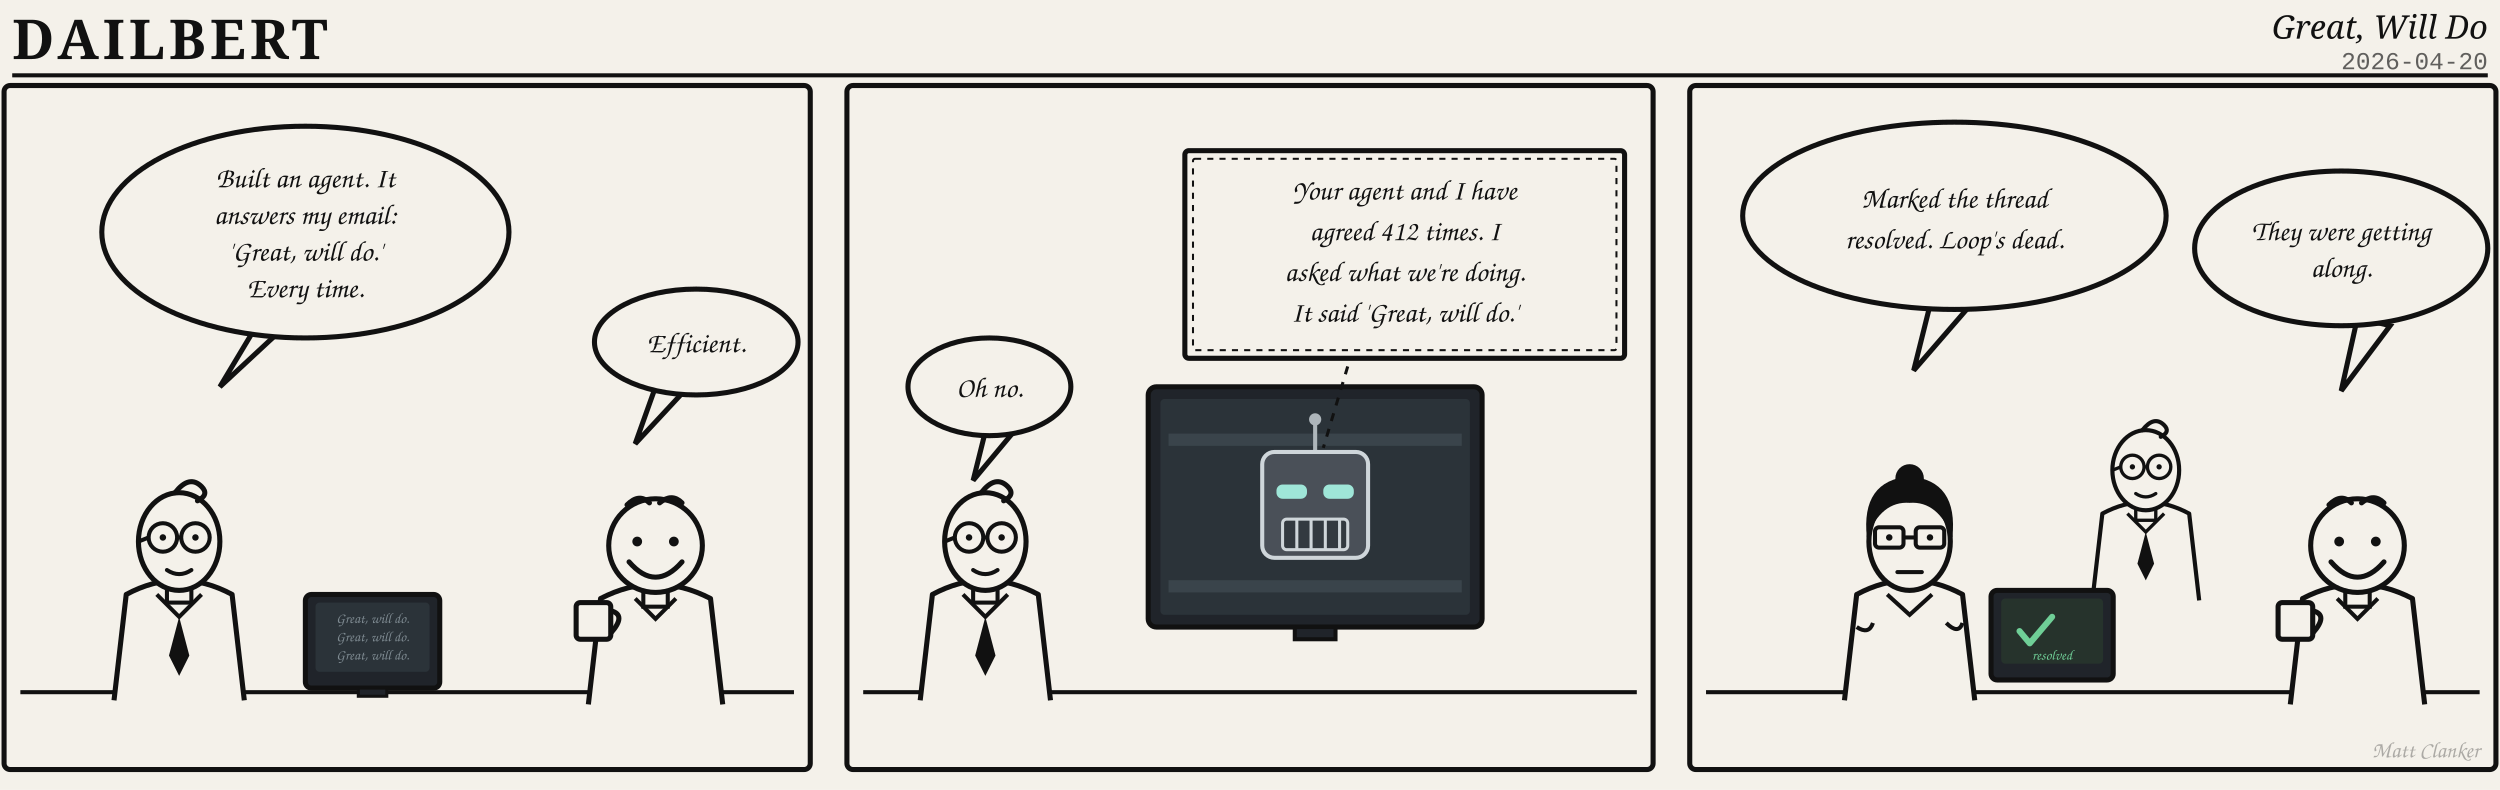
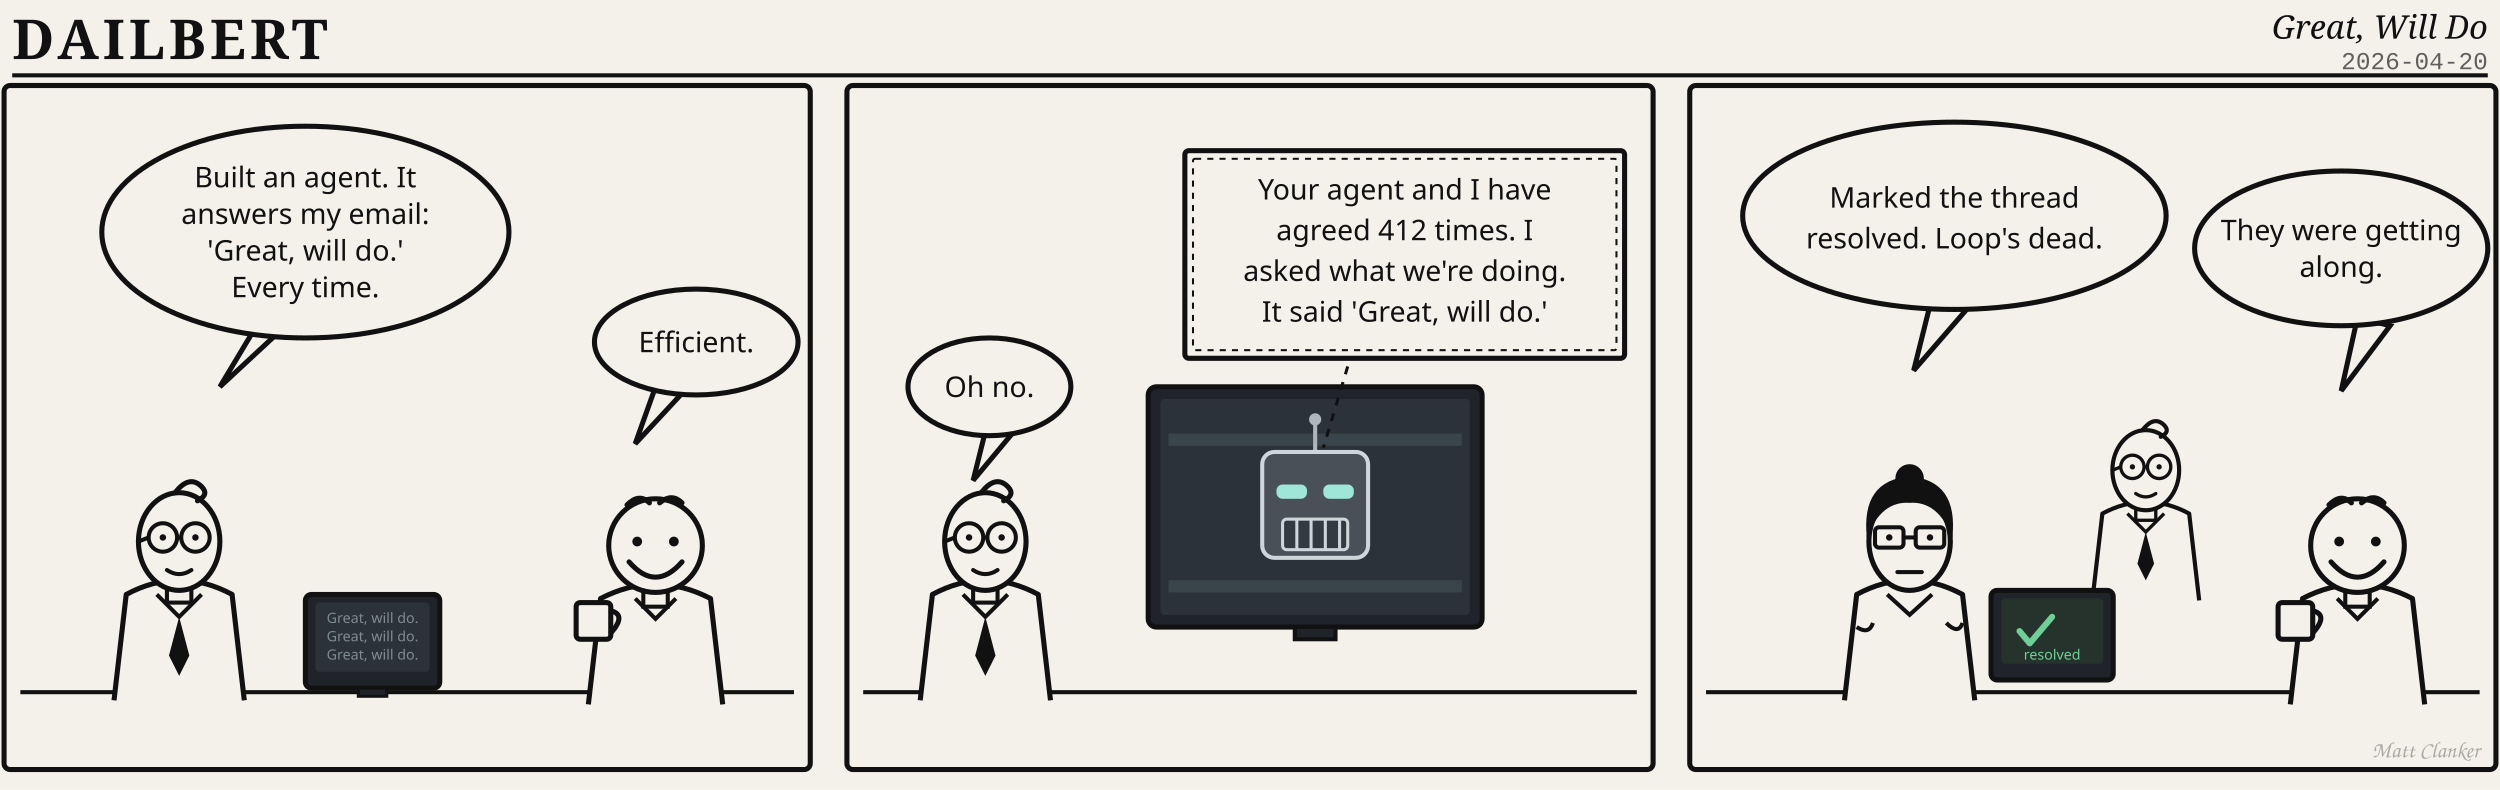
<svg xmlns="http://www.w3.org/2000/svg" viewBox="0 0 1228 388" width="1228" height="388" font-family="Georgia,serif">
  <rect width="1228" height="388" fill="#f4f1ea" />
  <text x="6" y="29" font-family="Georgia,serif" font-weight="bold" font-size="27" letter-spacing="2" fill="#111">DAILBERT</text>
  <text x="1222" y="19" text-anchor="end" font-family="Georgia,serif" font-style="italic" font-size="16" fill="#111">Great, Will Do</text>
  <text x="1222" y="34" text-anchor="end" font-family="'Courier New',monospace" font-size="12" fill="#111" opacity="0.65">2026-04-20</text>
  <line x1="6" y1="37" x2="1222" y2="37" stroke="#111" stroke-width="2" />
  <g transform="translate(0,40)">
    <defs>
      <g id="dailbert">
        <path d="M-32,6 L-26,-46 Q0,-60 26,-46 L32,6" fill="#f4f1ea" stroke="#111" stroke-width="2.5" stroke-linejoin="round" />
        <path d="M-11,-46 L0,-35 L11,-46" fill="none" stroke="#111" stroke-width="2" />
        <rect x="-6" y="-54" width="12" height="12" fill="#f4f1ea" stroke="#111" stroke-width="2" />
        <path d="M0,-35 L-5,-16 L0,-6 L5,-16 Z" fill="#111" />
        <ellipse cx="0" cy="-72" rx="20" ry="24" fill="#f4f1ea" stroke="#111" stroke-width="2.5" />
        <path d="M-2,-96 q7,-9 13,-3 q4,4 -2,7" fill="none" stroke="#111" stroke-width="2.5" stroke-linecap="round" />
        <circle cx="-8" cy="-74" r="7" fill="#f4f1ea" stroke="#111" stroke-width="2" />
        <circle cx="8" cy="-74" r="7" fill="#f4f1ea" stroke="#111" stroke-width="2" />
        <line x1="-1" y1="-74" x2="1" y2="-74" stroke="#111" stroke-width="2" />
        <line x1="-15" y1="-74" x2="-20" y2="-72" stroke="#111" stroke-width="2" />
        <circle cx="-8" cy="-74" r="1.6" fill="#111" />
        <circle cx="8" cy="-74" r="1.6" fill="#111" />
        <path d="M-6,-58 q6,4 12,0" fill="none" stroke="#111" stroke-width="2" stroke-linecap="round" />
      </g>
      <g id="doug">
        <path d="M-33,6 L-27,-46 Q0,-60 27,-46 L33,6" fill="#f4f1ea" stroke="#111" stroke-width="2.5" stroke-linejoin="round" />
        <path d="M-10,-46 L0,-36 L10,-46" fill="none" stroke="#111" stroke-width="2" />
        <rect x="-6" y="-54" width="12" height="12" fill="#f4f1ea" stroke="#111" stroke-width="2" />
        <ellipse cx="0" cy="-72" rx="23" ry="23" fill="#f4f1ea" stroke="#111" stroke-width="2.5" />
        <path d="M-14,-92 q6,-6 11,-1 M2,-93 q6,-5 11,0" fill="none" stroke="#111" stroke-width="2.5" stroke-linecap="round" />
        <circle cx="-9" cy="-74" r="2.4" fill="#111" />
        <circle cx="9" cy="-74" r="2.4" fill="#111" />
        <path d="M-13,-64 q13,15 26,0" fill="none" stroke="#111" stroke-width="2.5" stroke-linecap="round" />
      </g>
      <g id="priya">
        <path d="M-32,6 L-26,-46 Q0,-60 26,-46 L32,6" fill="#f4f1ea" stroke="#111" stroke-width="2.5" stroke-linejoin="round" />
        <path d="M-26,-30 q6,4 8,-2 M18,-32 q6,6 8,0" fill="none" stroke="#111" stroke-width="2" />
        <path d="M-11,-46 L0,-36 L11,-46" fill="none" stroke="#111" stroke-width="2" />
        <ellipse cx="0" cy="-72" rx="20" ry="24" fill="#f4f1ea" stroke="#111" stroke-width="2.5" />
        <path d="M-21,-74 Q-24,-102 0,-104 Q24,-102 21,-74 Q14,-92 0,-91 Q-14,-92 -21,-74 Z" fill="#111" />
        <circle cx="0" cy="-103" r="7" fill="#111" />
        <rect x="-17" y="-79" width="14" height="10" rx="2" fill="#f4f1ea" stroke="#111" stroke-width="2" />
        <rect x="3" y="-79" width="14" height="10" rx="2" fill="#f4f1ea" stroke="#111" stroke-width="2" />
        <line x1="-3" y1="-74" x2="3" y2="-74" stroke="#111" stroke-width="2" />
        <circle cx="-10" cy="-74" r="1.6" fill="#111" />
        <circle cx="10" cy="-74" r="1.6" fill="#111" />
        <line x1="-6" y1="-57" x2="6" y2="-57" stroke="#111" stroke-width="2" stroke-linecap="round" />
      </g>
      <g id="clanker">
        <line x1="0" y1="-30" x2="0" y2="-44" stroke="#aeb6bb" stroke-width="2" />
        <circle cx="0" cy="-46" r="3" fill="#aeb6bb" />
        <rect x="-26" y="-30" width="52" height="52" rx="6" fill="#4a5058" stroke="#cfd6da" stroke-width="2" />
        <rect x="-19" y="-14" width="15" height="7" rx="3" fill="#9fe6d8" />
        <rect x="4" y="-14" width="15" height="7" rx="3" fill="#9fe6d8" />
        <rect x="-16" y="3" width="32" height="15" rx="2" fill="#333a40" stroke="#cfd6da" stroke-width="1.5" />
        <path d="M-9,3 V18 M-2,3 V18 M5,3 V18 M12,3 V18" stroke="#cfd6da" stroke-width="1.5" />
      </g>
      <g id="mug">
        <rect x="-9" y="-14" width="17" height="18" rx="2" fill="#f4f1ea" stroke="#111" stroke-width="2.5" />
        <path d="M8,-10 q8,2 0,11" fill="none" stroke="#111" stroke-width="2.5" />
      </g>
    </defs>
    <g>
      <rect x="2" y="2" width="396" height="336" rx="3" fill="#f4f1ea" stroke="#111" stroke-width="2.5" />
      <line x1="10" y1="300" x2="390" y2="300" stroke="#111" stroke-width="2" />
      <rect x="150" y="252" width="66" height="46" rx="3" fill="#20242a" stroke="#111" stroke-width="2.5" />
      <rect x="155" y="256" width="56" height="34" rx="2" fill="#2b3339" />
      <rect x="176" y="298" width="14" height="4" fill="#20242a" stroke="#111" stroke-width="1.5" />
-       <text x="183" y="266" font-family="'Comic Sans MS','Segoe Print',cursive" font-size="7" fill="#7f8b92" text-anchor="middle">Great, will do.</text>
-       <text x="183" y="275" font-family="'Comic Sans MS','Segoe Print',cursive" font-size="7" fill="#7f8b92" text-anchor="middle">Great, will do.</text>
-       <text x="183" y="284" font-family="'Comic Sans MS','Segoe Print',cursive" font-size="7" fill="#7f8b92" text-anchor="middle">Great, will do.</text>
+       <text x="183" y="266" font-family="'Comic Sans MS','Chalkboard SE','Comic Neue',sans-serif" font-size="7" fill="#7f8b92" text-anchor="middle">Great, will do.</text>
+       <text x="183" y="275" font-family="'Comic Sans MS','Chalkboard SE','Comic Neue',sans-serif" font-size="7" fill="#7f8b92" text-anchor="middle">Great, will do.</text>
+       <text x="183" y="284" font-family="'Comic Sans MS','Chalkboard SE','Comic Neue',sans-serif" font-size="7" fill="#7f8b92" text-anchor="middle">Great, will do.</text>
      <use href="#dailbert" x="88" y="298" />
      <use href="#doug" x="322" y="300" />
      <use href="#mug" x="292" y="270" />
      <path d="M126,120 L108,150 L136,124 Z" fill="#f4f1ea" stroke="#111" stroke-width="2.5" />
      <ellipse cx="150" cy="74" rx="100" ry="52" fill="#f4f1ea" stroke="#111" stroke-width="2.5" />
-       <text x="150" y="52" font-family="'Comic Sans MS','Segoe Print',cursive" font-size="14" fill="#111" text-anchor="middle">Built an agent. It</text>
-       <text x="150" y="70" font-family="'Comic Sans MS','Segoe Print',cursive" font-size="14" fill="#111" text-anchor="middle">answers my email:</text>
-       <text x="150" y="88" font-family="'Comic Sans MS','Segoe Print',cursive" font-size="14" fill="#111" text-anchor="middle">'Great, will do.'</text>
-       <text x="150" y="106" font-family="'Comic Sans MS','Segoe Print',cursive" font-size="14" fill="#111" text-anchor="middle">Every time.</text>
+       <text x="150" y="52" font-family="'Comic Sans MS','Chalkboard SE','Comic Neue',sans-serif" font-size="14" fill="#111" text-anchor="middle">Built an agent. It</text>
+       <text x="150" y="70" font-family="'Comic Sans MS','Chalkboard SE','Comic Neue',sans-serif" font-size="14" fill="#111" text-anchor="middle">answers my email:</text>
+       <text x="150" y="88" font-family="'Comic Sans MS','Chalkboard SE','Comic Neue',sans-serif" font-size="14" fill="#111" text-anchor="middle">'Great, will do.'</text>
+       <text x="150" y="106" font-family="'Comic Sans MS','Chalkboard SE','Comic Neue',sans-serif" font-size="14" fill="#111" text-anchor="middle">Every time.</text>
      <path d="M322,150 L312,178 L338,150 Z" fill="#f4f1ea" stroke="#111" stroke-width="2.5" />
      <ellipse cx="342" cy="128" rx="50" ry="26" fill="#f4f1ea" stroke="#111" stroke-width="2.5" />
-       <text x="342" y="133" font-family="'Comic Sans MS','Segoe Print',cursive" font-size="14" fill="#111" text-anchor="middle">Efficient.</text>
+       <text x="342" y="133" font-family="'Comic Sans MS','Chalkboard SE','Comic Neue',sans-serif" font-size="14" fill="#111" text-anchor="middle">Efficient.</text>
    </g>
    <g transform="translate(414,0)">
      <rect x="2" y="2" width="396" height="336" rx="3" fill="#f4f1ea" stroke="#111" stroke-width="2.5" />
      <line x1="10" y1="300" x2="390" y2="300" stroke="#111" stroke-width="2" />
      <rect x="150" y="150" width="164" height="118" rx="4" fill="#20242a" stroke="#111" stroke-width="2.5" />
      <rect x="156" y="156" width="152" height="106" rx="2" fill="#2b3339" />
      <line x1="160" y1="176" x2="304" y2="176" stroke="#3a444b" stroke-width="6" />
      <line x1="160" y1="248" x2="304" y2="248" stroke="#3a444b" stroke-width="6" />
      <rect x="222" y="268" width="20" height="6" fill="#20242a" stroke="#111" stroke-width="2" />
      <use href="#clanker" x="232" y="212" />
      <use href="#dailbert" x="70" y="298" />
      <path d="M70,172 L64,196 L84,172 Z" fill="#f4f1ea" stroke="#111" stroke-width="2.5" />
      <ellipse cx="72" cy="150" rx="40" ry="24" fill="#f4f1ea" stroke="#111" stroke-width="2.5" />
-       <text x="72" y="155" font-family="'Comic Sans MS','Segoe Print',cursive" font-size="14" fill="#111" text-anchor="middle">Oh no.</text>
+       <text x="72" y="155" font-family="'Comic Sans MS','Chalkboard SE','Comic Neue',sans-serif" font-size="14" fill="#111" text-anchor="middle">Oh no.</text>
      <line x1="248" y1="140" x2="236" y2="180" stroke="#111" stroke-width="1.5" stroke-dasharray="4 4" />
      <rect x="168" y="34" width="216" height="102" rx="2" fill="#f4f1ea" stroke="#111" stroke-width="2.5" />
      <rect x="172" y="38" width="208" height="94" rx="1" fill="none" stroke="#111" stroke-width="1" stroke-dasharray="3 3" />
-       <text x="276" y="58" font-family="'Comic Sans MS','Segoe Print',cursive" font-size="14" fill="#111" text-anchor="middle">Your agent and I have</text>
-       <text x="276" y="78" font-family="'Comic Sans MS','Segoe Print',cursive" font-size="14" fill="#111" text-anchor="middle">agreed 412 times. I</text>
-       <text x="276" y="98" font-family="'Comic Sans MS','Segoe Print',cursive" font-size="14" fill="#111" text-anchor="middle">asked what we're doing.</text>
-       <text x="276" y="118" font-family="'Comic Sans MS','Segoe Print',cursive" font-size="14" fill="#111" text-anchor="middle">It said 'Great, will do.'</text>
+       <text x="276" y="58" font-family="'Comic Sans MS','Chalkboard SE','Comic Neue',sans-serif" font-size="14" fill="#111" text-anchor="middle">Your agent and I have</text>
+       <text x="276" y="78" font-family="'Comic Sans MS','Chalkboard SE','Comic Neue',sans-serif" font-size="14" fill="#111" text-anchor="middle">agreed 412 times. I</text>
+       <text x="276" y="98" font-family="'Comic Sans MS','Chalkboard SE','Comic Neue',sans-serif" font-size="14" fill="#111" text-anchor="middle">asked what we're doing.</text>
+       <text x="276" y="118" font-family="'Comic Sans MS','Chalkboard SE','Comic Neue',sans-serif" font-size="14" fill="#111" text-anchor="middle">It said 'Great, will do.'</text>
    </g>
    <g transform="translate(828,0)">
      <rect x="2" y="2" width="396" height="336" rx="3" fill="#f4f1ea" stroke="#111" stroke-width="2.5" />
      <line x1="10" y1="300" x2="390" y2="300" stroke="#111" stroke-width="2" />
      <g transform="translate(226,250) scale(0.82)">
        <use href="#dailbert" x="0" y="0" />
      </g>
      <rect x="150" y="250" width="60" height="44" rx="3" fill="#20242a" stroke="#111" stroke-width="2.5" />
      <rect x="155" y="254" width="50" height="32" rx="2" fill="#26332c" />
      <path d="M164,270 l5,6 l11,-13" fill="none" stroke="#6fcf97" stroke-width="3" stroke-linecap="round" stroke-linejoin="round" />
-       <text x="180" y="284" font-family="'Comic Sans MS','Segoe Print',cursive" font-size="7" fill="#6fcf97" text-anchor="middle">resolved</text>
+       <text x="180" y="284" font-family="'Comic Sans MS','Chalkboard SE','Comic Neue',sans-serif" font-size="7" fill="#6fcf97" text-anchor="middle">resolved</text>
      <use href="#priya" x="110" y="298" />
      <use href="#doug" x="330" y="300" />
      <use href="#mug" x="300" y="270" />
      <path d="M120,110 L112,142 L138,112 Z" fill="#f4f1ea" stroke="#111" stroke-width="2.5" />
      <ellipse cx="132" cy="66" rx="104" ry="46" fill="#f4f1ea" stroke="#111" stroke-width="2.5" />
-       <text x="132" y="62" font-family="'Comic Sans MS','Segoe Print',cursive" font-size="14" fill="#111" text-anchor="middle">Marked the thread</text>
-       <text x="132" y="82" font-family="'Comic Sans MS','Segoe Print',cursive" font-size="14" fill="#111" text-anchor="middle">resolved. Loop's dead.</text>
+       <text x="132" y="62" font-family="'Comic Sans MS','Chalkboard SE','Comic Neue',sans-serif" font-size="14" fill="#111" text-anchor="middle">Marked the thread</text>
+       <text x="132" y="82" font-family="'Comic Sans MS','Chalkboard SE','Comic Neue',sans-serif" font-size="14" fill="#111" text-anchor="middle">resolved. Loop's dead.</text>
      <path d="M330,116 L322,152 L346,120 Z" fill="#f4f1ea" stroke="#111" stroke-width="2.5" />
      <ellipse cx="322" cy="82" rx="72" ry="38" fill="#f4f1ea" stroke="#111" stroke-width="2.5" />
-       <text x="322" y="78" font-family="'Comic Sans MS','Segoe Print',cursive" font-size="14" fill="#111" text-anchor="middle">They were getting</text>
-       <text x="322" y="96" font-family="'Comic Sans MS','Segoe Print',cursive" font-size="14" fill="#111" text-anchor="middle">along.</text>
+       <text x="322" y="78" font-family="'Comic Sans MS','Chalkboard SE','Comic Neue',sans-serif" font-size="14" fill="#111" text-anchor="middle">They were getting</text>
+       <text x="322" y="96" font-family="'Comic Sans MS','Chalkboard SE','Comic Neue',sans-serif" font-size="14" fill="#111" text-anchor="middle">along.</text>
    </g>
  </g>
  <text x="1218" y="372" text-anchor="end" font-family="'Segoe Script','Comic Sans MS',cursive" font-style="italic" font-size="11" fill="#111" opacity="0.32">Matt Clanker</text>
</svg>
